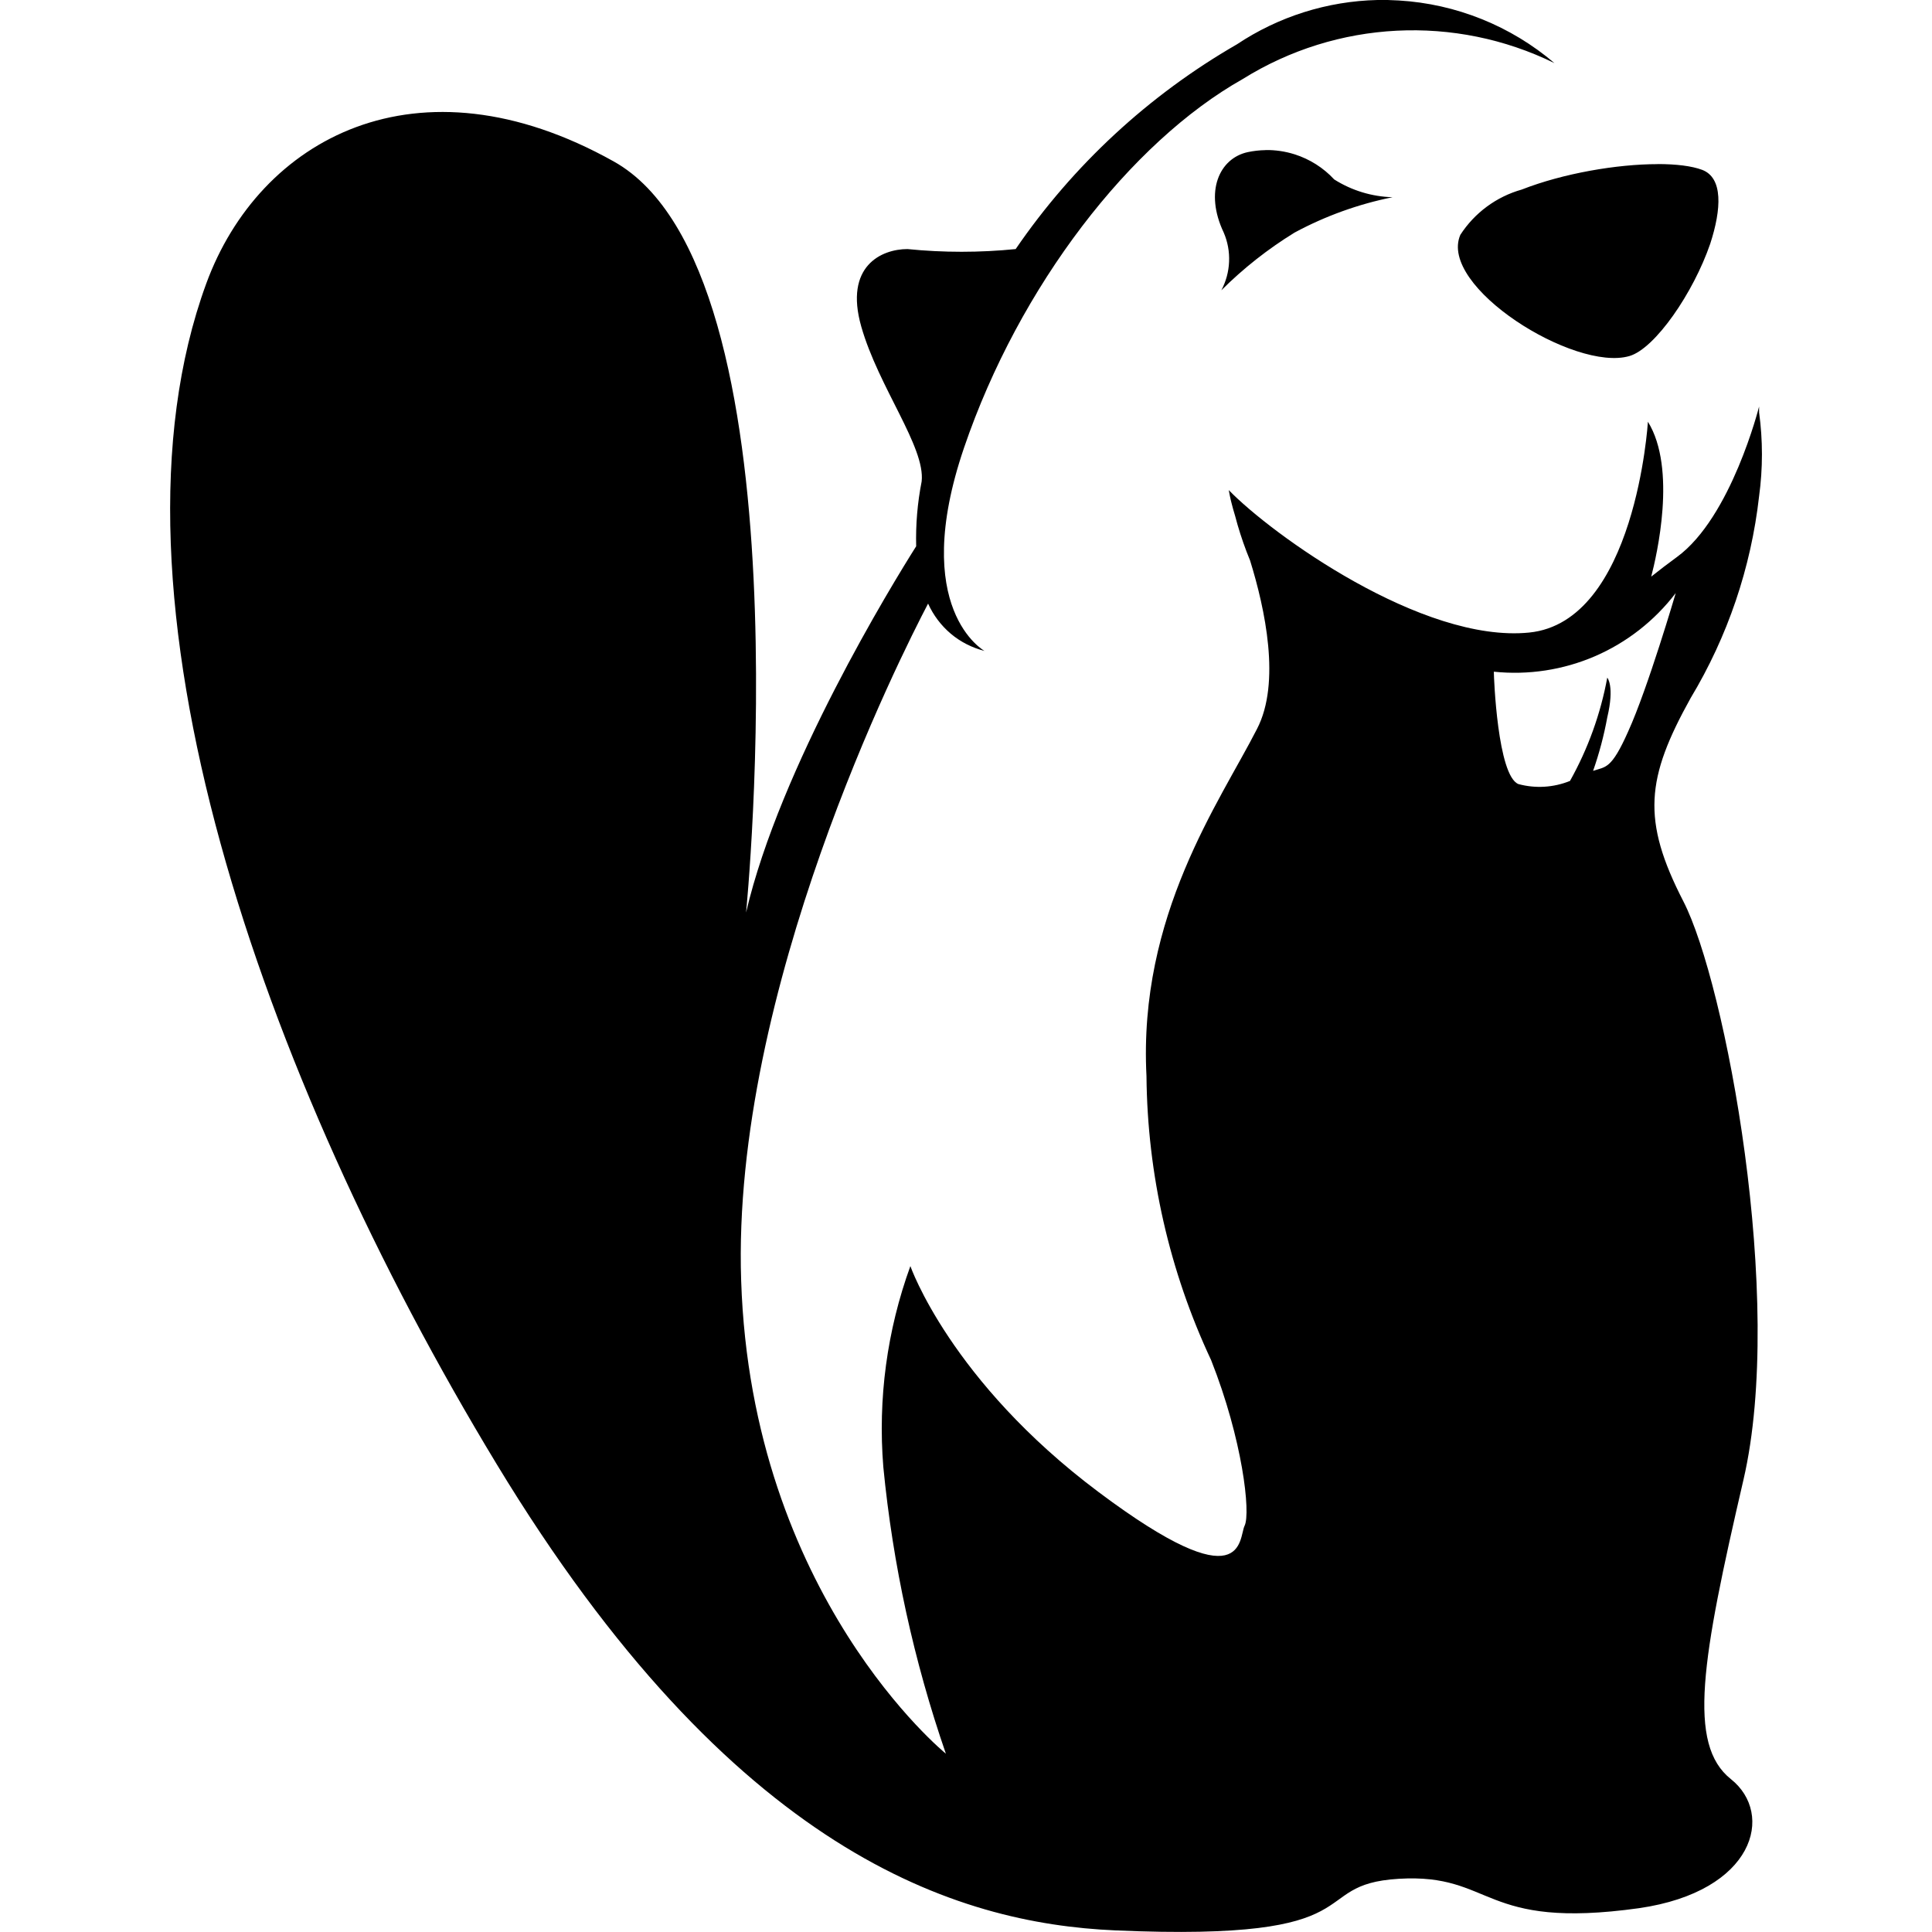
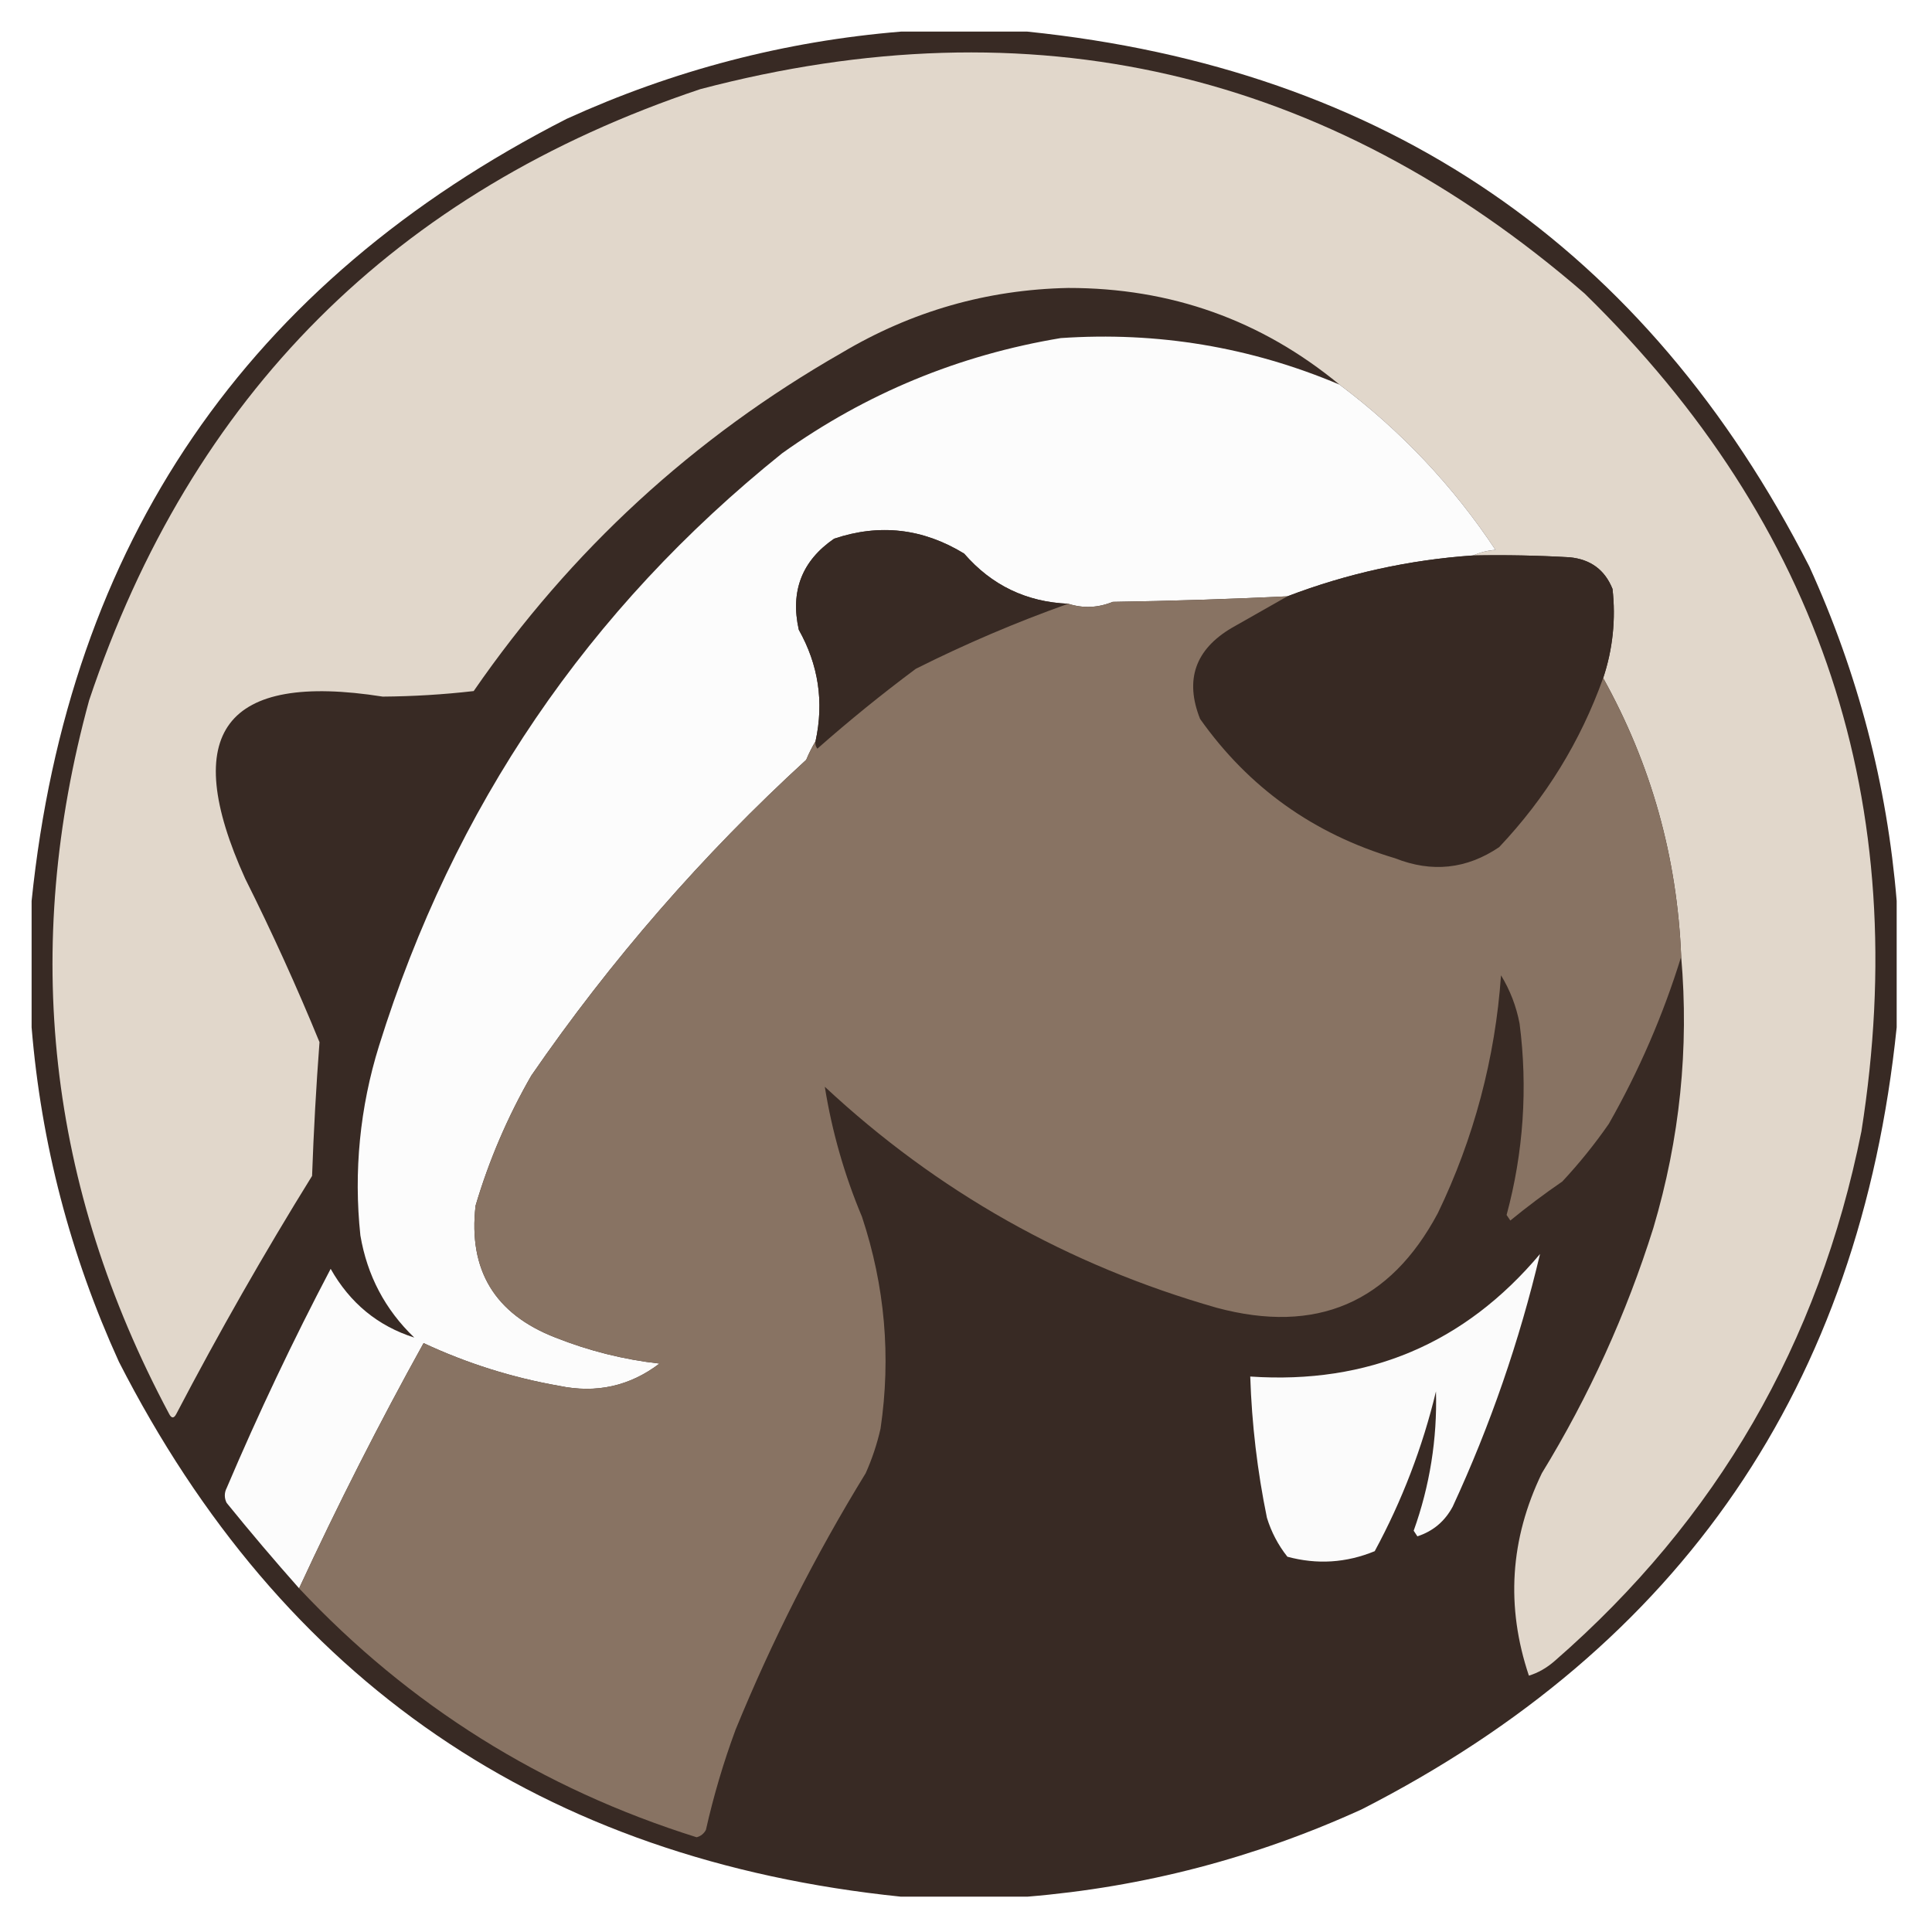
- <svg xmlns="http://www.w3.org/2000/svg" role="img" viewBox="0 0 24 24">
-   <path d="M17.111 0a3.283 3.283 0 0 0-1.746.551 8.436 8.436 0 0 0-2.748 2.543 6.722 6.722 0 0 1-1.344 0c-.32 0-.789.209-.574.963.215.754.798 1.497.75 1.924a3.699 3.699 0 0 0-.068.805c-.298.471-1.691 2.743-2.113 4.549 0 0 .796-7.967-1.645-9.33C5.183.641 3.219 1.727 2.562 3.523c-1.403 3.833.675 9.825 3.606 14.662 2.93 4.837 5.713 5.708 7.686 5.795 3.299.144 2.338-.57 3.523-.641 1.185-.07 1.012.641 2.984.365 1.438-.208 1.685-1.171 1.141-1.603-.544-.433-.363-1.483.156-3.719.519-2.236-.224-6.17-.746-7.184-.522-1.014-.464-1.53.09-2.527a6.213 6.213 0 0 0 .85-2.506 3.858 3.858 0 0 0 0-1.043.07.07 0 0 0 0-.021v-.051s-.344 1.375-1.02 1.869a9.836 9.836 0 0 0-.32.244c.067-.257.321-1.34-.041-1.924 0 0-.151 2.488-1.477 2.619-1.326.132-3.202-1.224-3.73-1.77.038.21.068.268.109.43.044.151.096.3.156.445.186.6.384 1.518.086 2.092-.464.911-1.476 2.313-1.373 4.314a8.49 8.49 0 0 0 .803 3.527c.391.988.493 1.899.416 2.057-.077.157.027.961-1.814-.418-1.841-1.379-2.338-2.807-2.338-2.807a5.901 5.901 0 0 0-.336 2.496 15.511 15.511 0 0 0 .777 3.561s-2.415-1.957-2.543-5.877c-.122-3.602 1.986-7.769 2.322-8.41.065.144.162.273.283.375.121.102.265.174.418.213 0 0-.939-.517-.254-2.525.685-2.008 2.067-3.794 3.463-4.58a3.994 3.994 0 0 1 3.871-.197A3.281 3.281 0 0 0 17.377.006 3.258 3.258 0 0 0 17.111 0Zm-1.391 1.865a1.152 1.152 0 0 0-.221.025c-.352.077-.54.49-.297 1a.823.823 0 0 1 .066.361.827.827 0 0 1-.096.355 4.986 4.986 0 0 1 .91-.717 4.395 4.395 0 0 1 1.217-.439 1.429 1.429 0 0 1-.725-.221 1.14 1.14 0 0 0-.492-.312 1.142 1.142 0 0 0-.363-.053Zm4.871.174c-.504 0-1.172.114-1.688.316a1.34 1.34 0 0 0-.762.562c-.279.641 1.417 1.705 2.1 1.506.32-.093.796-.788 1.004-1.395.141-.433.16-.819-.1-.918-.131-.049-.326-.072-.555-.072zm.225 5.33s-.346 1.181-.59 1.717c-.211.475-.279.436-.436.49a4.388 4.388 0 0 0 .176-.664c.093-.391 0-.494 0-.494a4.172 4.172 0 0 1-.463 1.283 1.008 1.008 0 0 1-.641.039c-.259-.106-.305-1.326-.305-1.396a2.513 2.513 0 0 0 1.256-.192 2.52 2.52 0 0 0 1.002-.783Z" />
+ <svg xmlns="http://www.w3.org/2000/svg" width="1em" height="1em" viewBox="0 0 128 128">
+   <path fill="#382a24" d="M59.691 2.094h8.371q35.592 3.666 51.813 35.445q4.835 10.616 5.785 22.152v8.371q-3.666 35.592-35.445 51.813q-10.616 4.835-22.153 5.785h-8.37q-35.591-3.666-51.817-35.445q-4.833-10.616-5.781-22.153v-8.37Q5.76 24.101 37.539 7.875q10.616-4.833 22.152-5.781m0 0" />
+   <path fill="#e1d7cb" d="M111.383 63.383q-.398-9.88-5.168-18.461a13.7 13.7 0 0 0 .617-5.906c-.508-1.262-1.45-1.957-2.832-2.094a83 83 0 0 0-6.398-.121q.662-.3 1.476-.371a43.9 43.9 0 0 0-10.34-10.953q-7.776-6.411-17.968-6.399q-8.064.163-15.016 4.305c-9.809 5.61-17.93 13.074-24.371 22.402c-2 .23-4.012.352-6.028.367c-10.464-1.644-13.5 2.38-9.109 12.063a159 159 0 0 1 4.922 10.832q-.335 4.424-.492 8.86A249 249 0 0 0 11.69 93.66q-.246.492-.492 0Q-.85 71.084 5.905 46.398c6.77-20.222 20.27-33.722 40.492-40.492q32.936-8.666 58.587 13.54q23.49 22.957 18.34 55.507q-4.218 21.063-20.308 35.078q-.81.71-1.723.985c-1.535-4.579-1.25-9.047.86-13.414a73 73 0 0 0 7.386-16.247c1.758-5.918 2.371-11.906 1.844-17.972m0 0" />
+   <path fill="#fcfcfc" d="M88.738 25.477a43.9 43.9 0 0 1 10.34 10.953a4.5 4.5 0 0 0-1.476.37a42.5 42.5 0 0 0-12.309 2.708q-5.783.28-11.57.367q-1.47.598-2.953.125q-4.166-.177-6.895-3.324q-4.096-2.502-8.613-.985q-3.195 2.19-2.34 6.032q1.96 3.485 1.11 7.386a9.5 9.5 0 0 0-.618 1.23A122.6 122.6 0 0 0 35.2 71.263a40 40 0 0 0-3.691 8.613c-.492 4.273 1.273 7.184 5.293 8.742a26.7 26.7 0 0 0 6.89 1.723c-1.968 1.496-4.187 1.988-6.644 1.476a35.7 35.7 0 0 1-8.984-2.832a250 250 0 0 0-8.247 16.246a165 165 0 0 1-4.8-5.66a1.05 1.05 0 0 1 0-.984a197 197 0 0 1 6.89-14.523q1.924 3.405 5.54 4.554q-2.896-2.778-3.571-6.77a31.1 31.1 0 0 1 1.234-12.554c4.938-15.84 13.84-28.93 26.707-39.262q8.326-5.946 18.461-7.633c6.403-.437 12.559.586 18.461 3.079Zm0 0" />
+   <path fill="#382a24" d="M70.77 40a89 89 0 0 0-10.094 4.309a101 101 0 0 0-6.524 5.293a.6.6 0 0 1-.12-.493q.85-3.9-1.11-7.386c-.57-2.563.21-4.57 2.34-6.032q4.517-1.517 8.613.985Q66.604 39.823 70.77 40m0 0" />
+   <path fill="#372923" d="M97.602 36.8q3.198-.062 6.398.122c1.383.137 2.324.832 2.832 2.094a13.7 13.7 0 0 1-.617 5.906c-1.508 4.21-3.809 7.941-6.89 11.203q-3.234 2.186-6.895.738q-8.099-2.414-12.922-9.234c-1.024-2.582-.328-4.594 2.094-6.027c1.23-.7 2.46-1.395 3.691-2.094A42.5 42.5 0 0 1 97.602 36.8m0 0" />
+   <path fill="#887363" d="M85.293 39.508c-1.23.699-2.461 1.394-3.691 2.094c-2.422 1.433-3.118 3.445-2.094 6.027q4.823 6.82 12.922 9.234q3.66 1.448 6.894-.738c3.082-3.262 5.383-6.992 6.89-11.203q4.77 8.58 5.169 18.46a55.4 55.4 0 0 1-4.797 11.079a34 34 0 0 1-3.078 3.816a51 51 0 0 0-3.445 2.586l-.247-.37a32.5 32.5 0 0 0 .86-12.677a9.5 9.5 0 0 0-1.23-3.199a43.1 43.1 0 0 1-4.184 15.754q-4.756 8.926-14.645 6.274Q65.829 82.425 54.645 72a37.6 37.6 0 0 0 2.464 8.617q2.28 6.879 1.23 14.028a15.7 15.7 0 0 1-.984 2.957a117.5 117.5 0 0 0-8.617 16.984a52 52 0 0 0-1.968 6.644a.94.94 0 0 1-.618.493c-10.257-3.22-19.039-8.715-26.336-16.493a251 251 0 0 1 8.247-16.246a35.7 35.7 0 0 0 8.984 2.832c2.457.512 4.676.02 6.644-1.476a26.7 26.7 0 0 1-6.89-1.723c-4.02-1.558-5.785-4.469-5.293-8.742a40 40 0 0 1 3.691-8.613A122.6 122.6 0 0 1 53.414 50.34q.265-.639.617-1.23a.6.6 0 0 0 .121.492a101 101 0 0 1 6.524-5.293A89 89 0 0 1 70.77 40q1.482.473 2.953-.125c3.863-.059 7.718-.184 11.57-.367m0 0" />
+   <path fill="#fbfbfb" d="M102.031 83.078a88.2 88.2 0 0 1-5.785 16.738q-.78 1.46-2.34 1.97l-.246-.372a25.2 25.2 0 0 0 1.477-9.23a43.6 43.6 0 0 1-4.059 10.586q-2.836 1.164-5.785.367a7.8 7.8 0 0 1-1.356-2.582a55.4 55.4 0 0 1-1.105-9.356q11.706.791 19.2-8.12Zm0 0" />
</svg>
